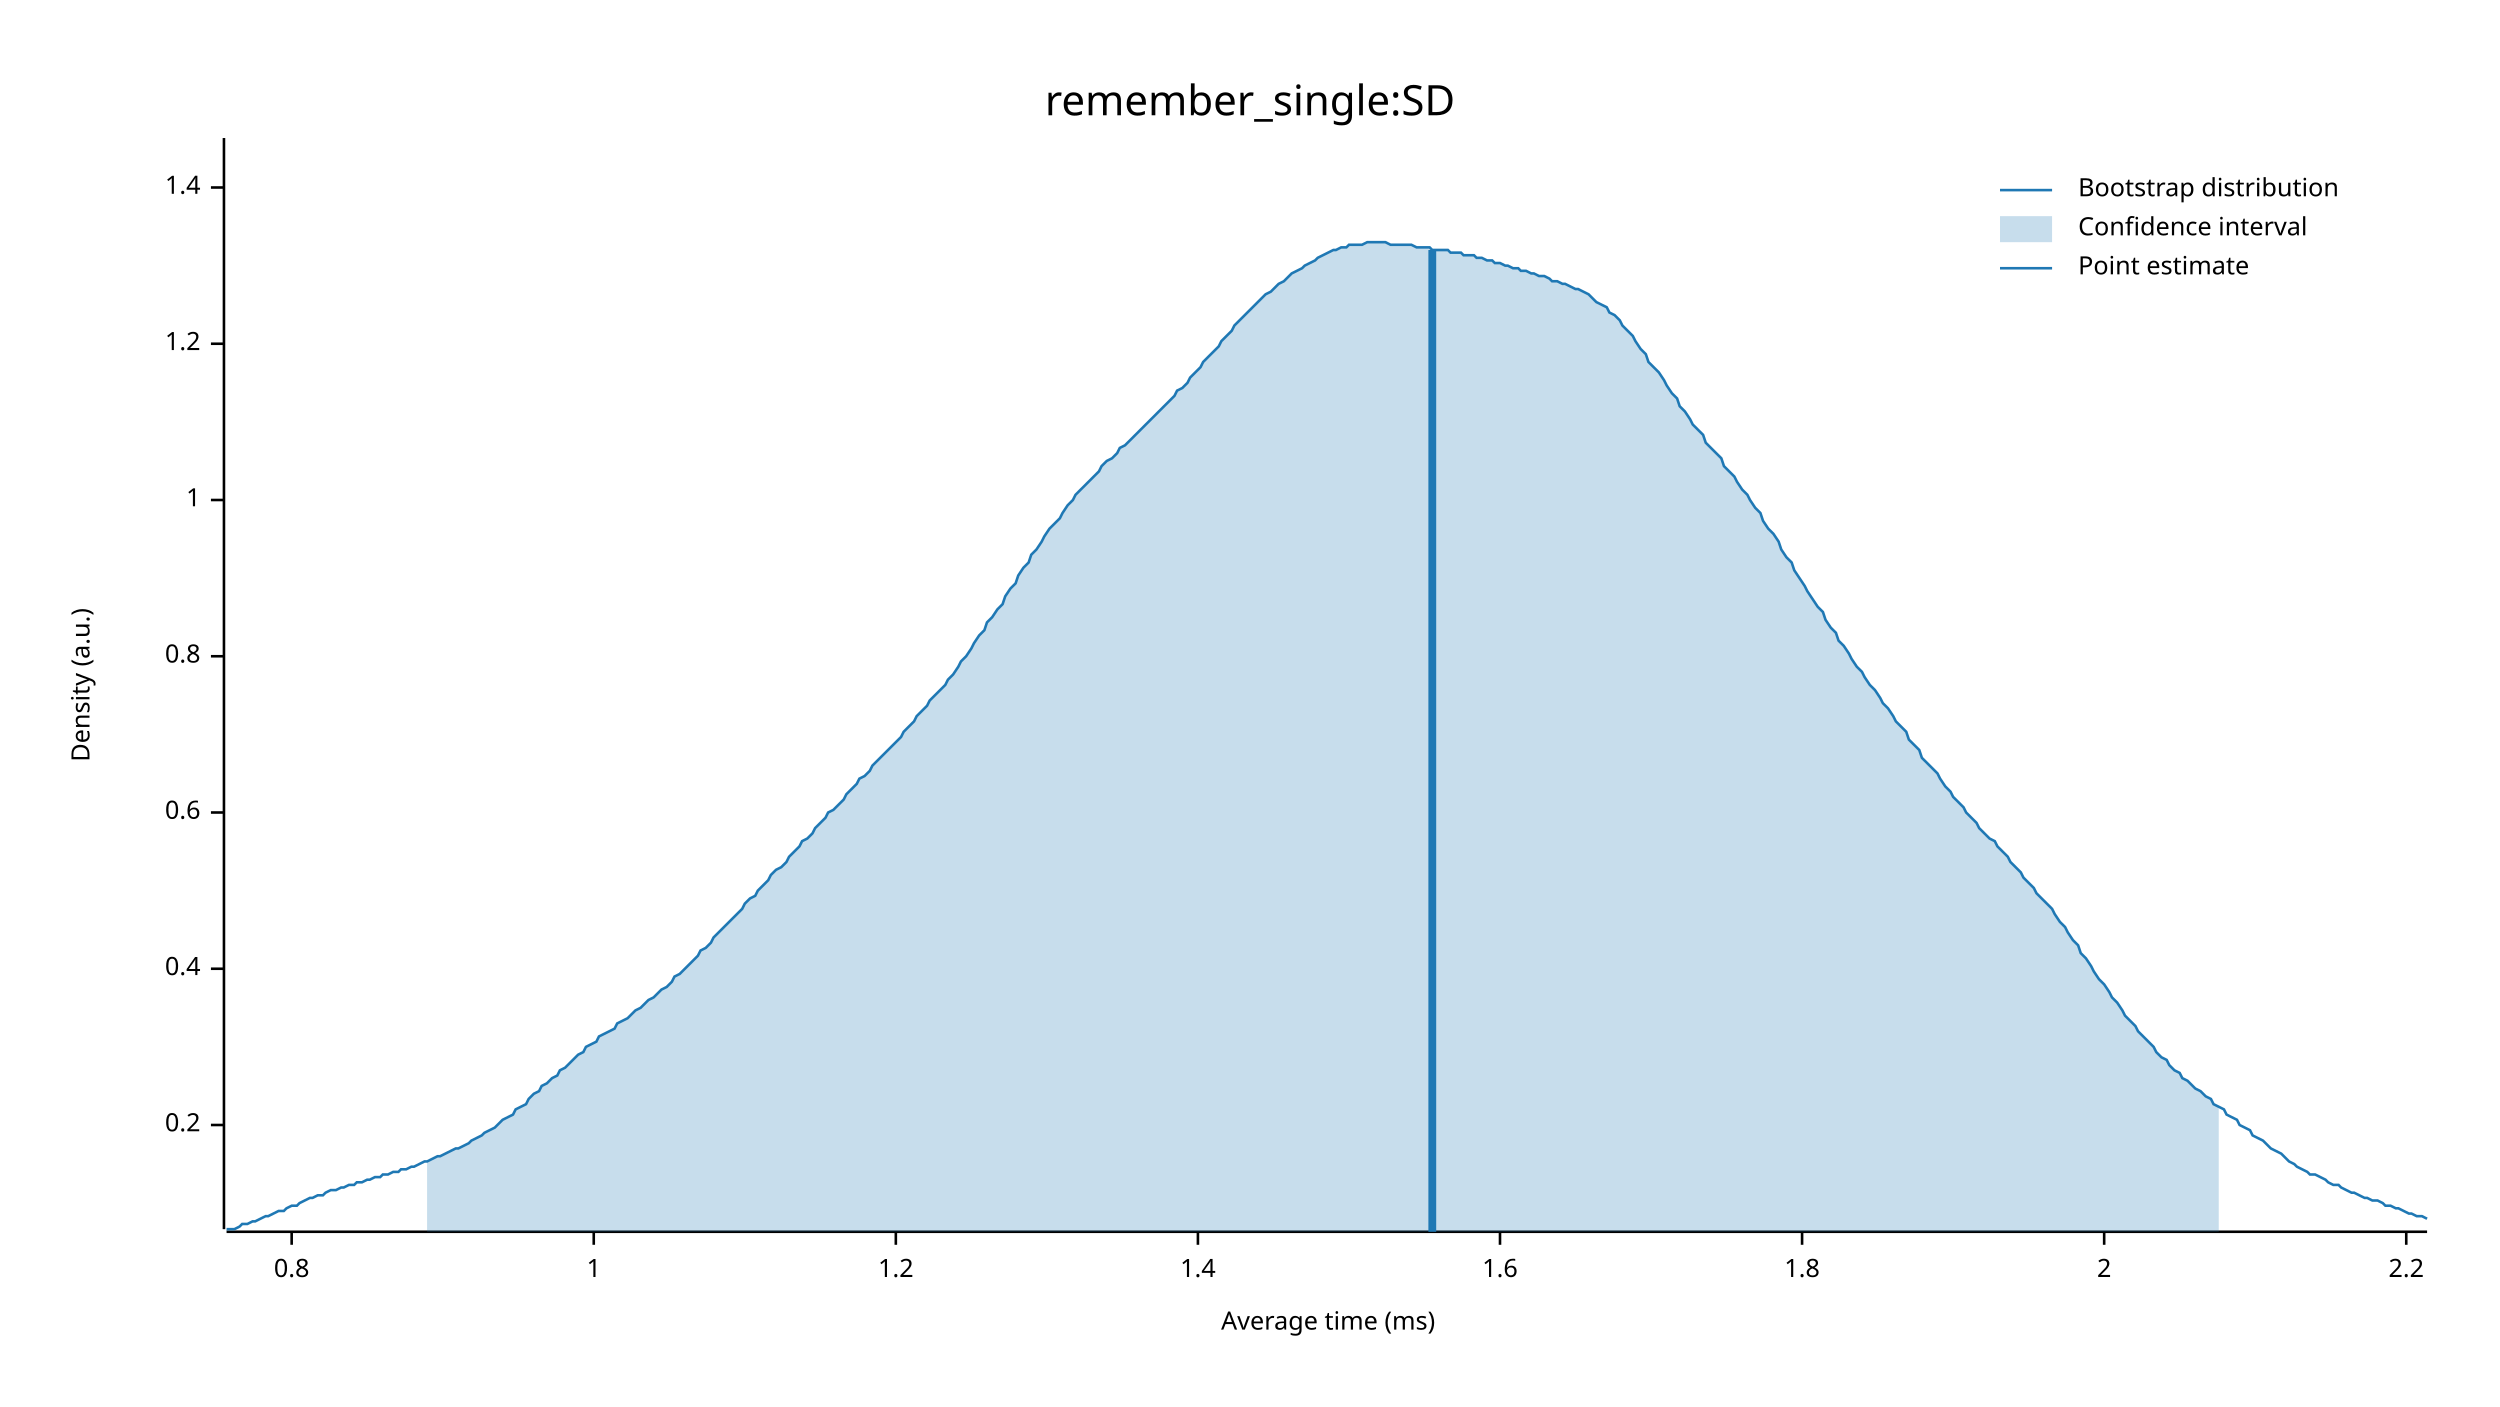
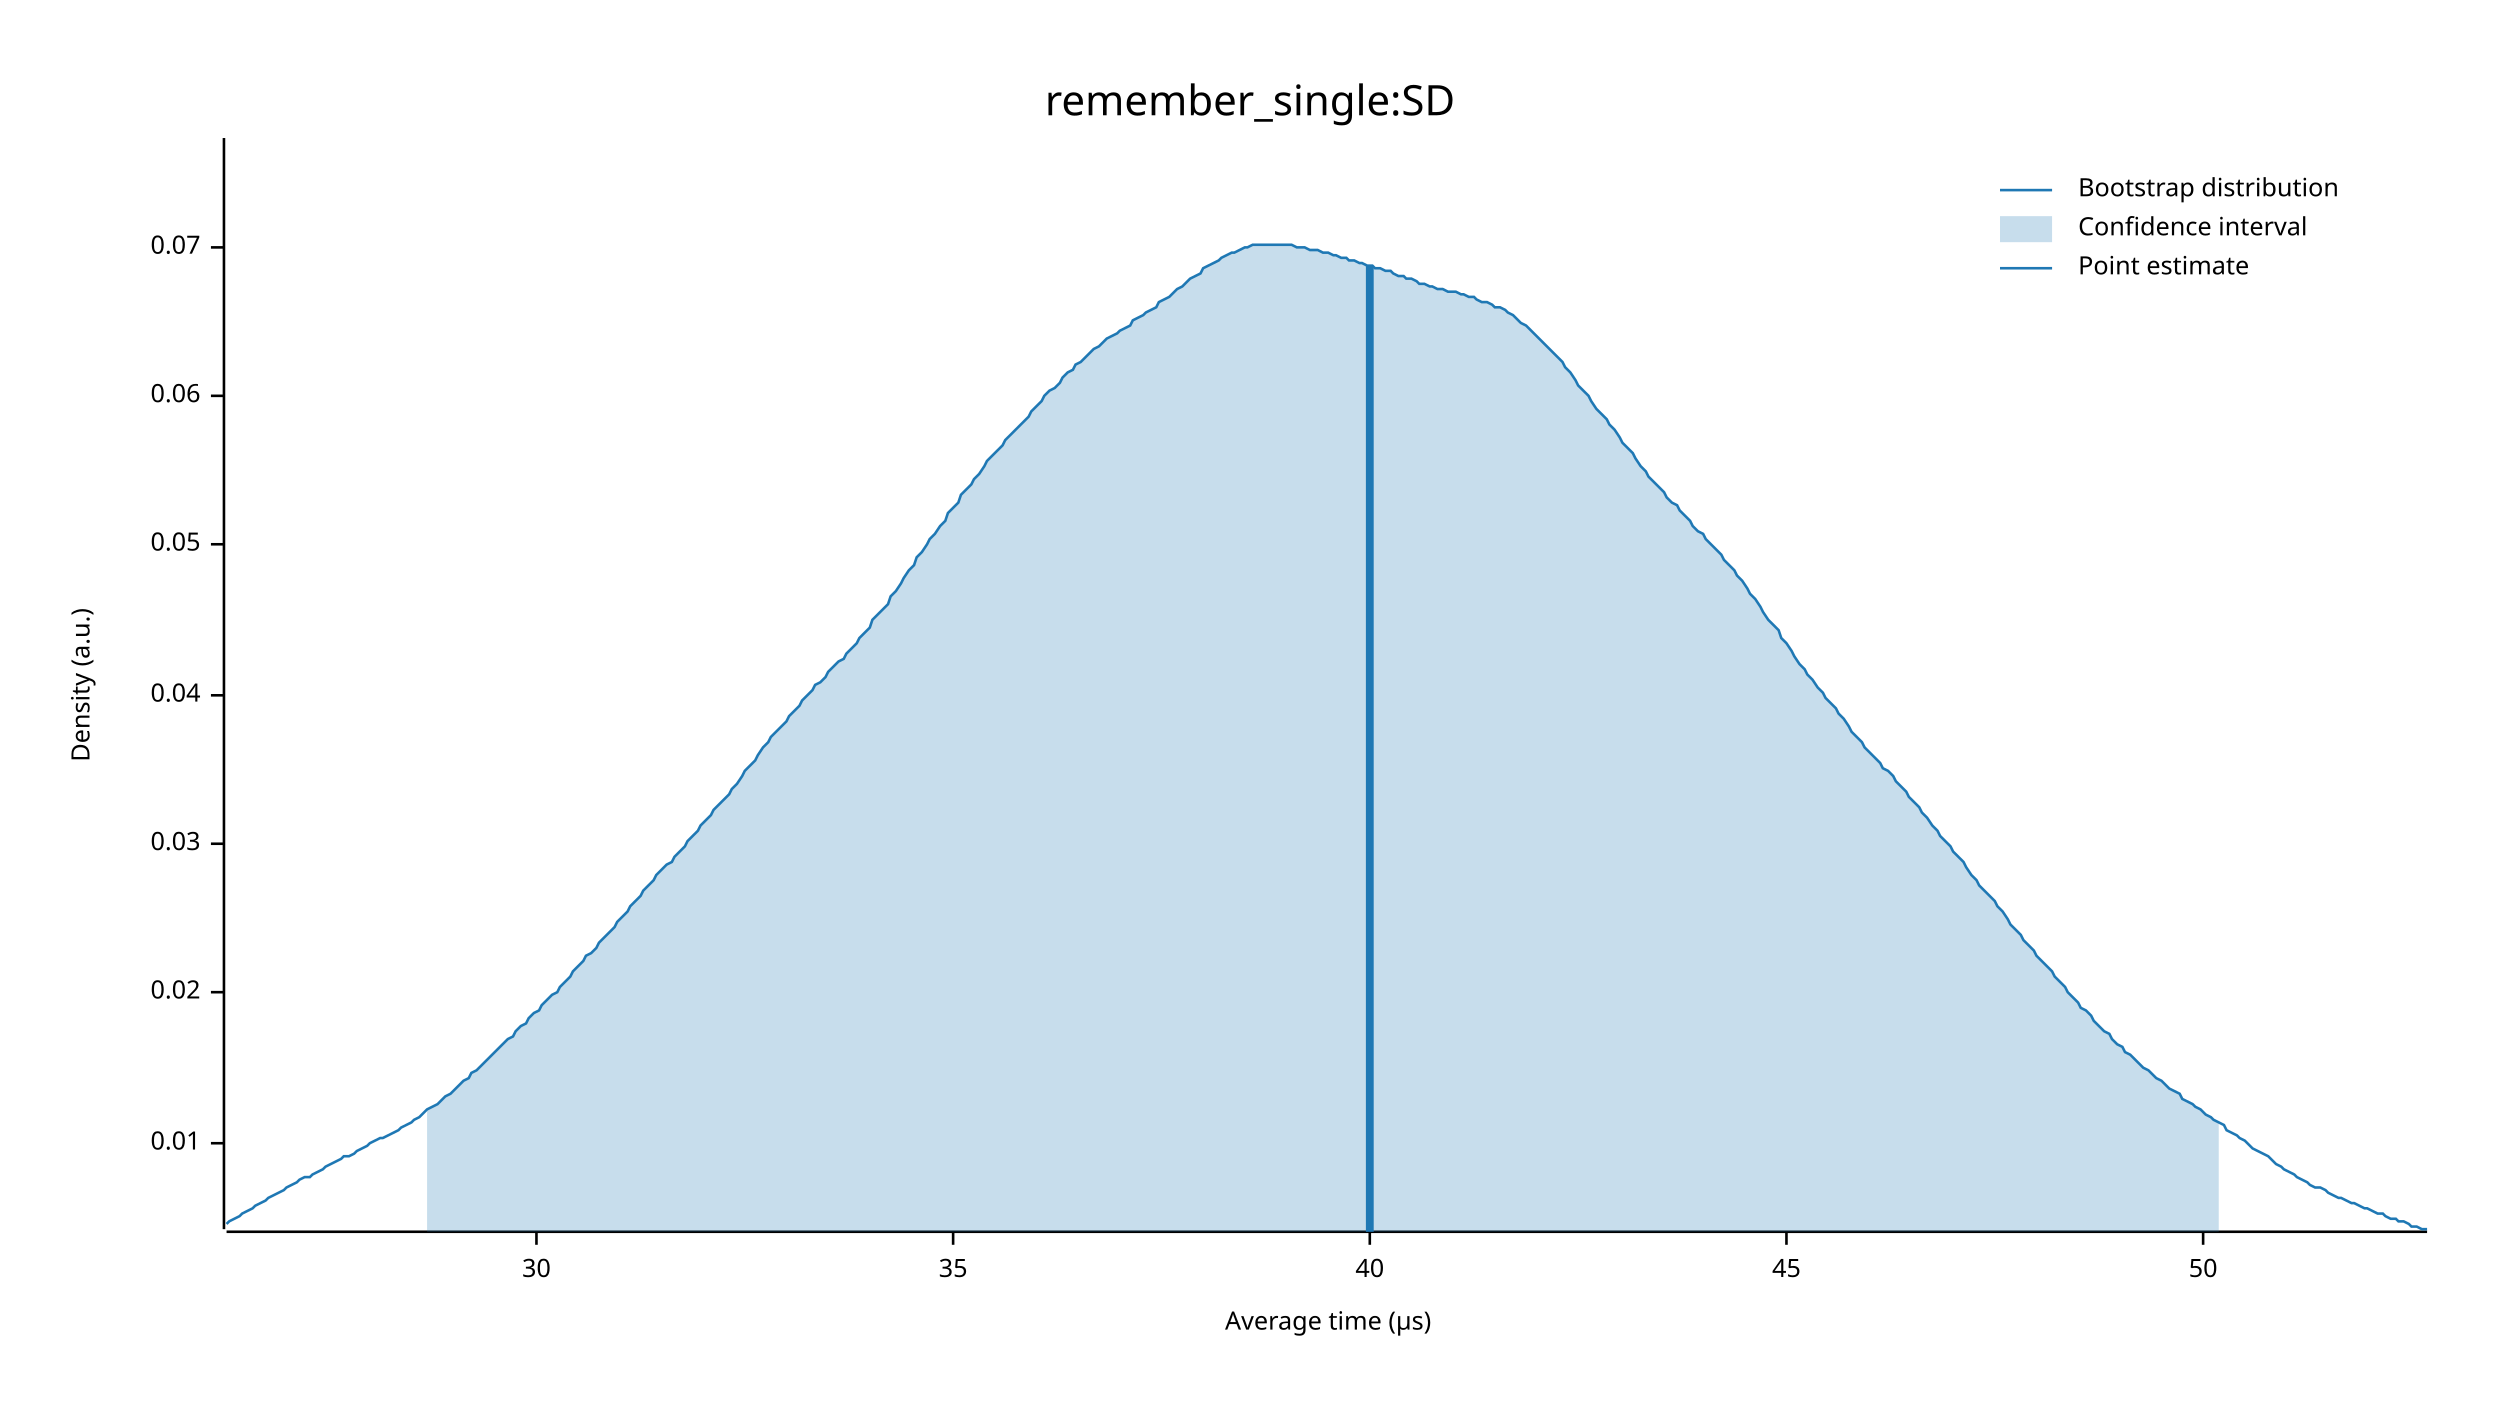
<svg xmlns="http://www.w3.org/2000/svg" width="960" height="540" viewBox="0 0 960 540">
  <text x="480" y="32" dy="0.76em" text-anchor="middle" font-family="sans-serif" font-size="16.129" opacity="1" fill="#000000">
remember_single:SD
</text>
  <text x="27" y="263" dy="0.76em" text-anchor="middle" font-family="sans-serif" font-size="9.677" opacity="1" fill="#000000" transform="rotate(270, 27, 263)">
Density (a.u.)
</text>
  <text x="510" y="513" dy="-0.5ex" text-anchor="middle" font-family="sans-serif" font-size="9.677" opacity="1" fill="#000000">
- Average time (ms)
+ Average time (µs)
</text>
  <polyline fill="none" opacity="1" stroke="#000000" stroke-width="1" points="86,53 86,472 " />
-   <text x="77" y="432" dy="0.5ex" text-anchor="end" font-family="sans-serif" font-size="9.677" opacity="1" fill="#000000">
- 0.2
+   <text x="77" y="439" dy="0.5ex" text-anchor="end" font-family="sans-serif" font-size="9.677" opacity="1" fill="#000000">
+ 0.01
</text>
-   <polyline fill="none" opacity="1" stroke="#000000" stroke-width="1" points="81,432 86,432 " />
-   <text x="77" y="372" dy="0.5ex" text-anchor="end" font-family="sans-serif" font-size="9.677" opacity="1" fill="#000000">
- 0.4
+   <polyline fill="none" opacity="1" stroke="#000000" stroke-width="1" points="81,439 86,439 " />
+   <text x="77" y="381" dy="0.5ex" text-anchor="end" font-family="sans-serif" font-size="9.677" opacity="1" fill="#000000">
+ 0.02
</text>
-   <polyline fill="none" opacity="1" stroke="#000000" stroke-width="1" points="81,372 86,372 " />
-   <text x="77" y="312" dy="0.5ex" text-anchor="end" font-family="sans-serif" font-size="9.677" opacity="1" fill="#000000">
- 0.6
+   <polyline fill="none" opacity="1" stroke="#000000" stroke-width="1" points="81,381 86,381 " />
+   <text x="77" y="324" dy="0.5ex" text-anchor="end" font-family="sans-serif" font-size="9.677" opacity="1" fill="#000000">
+ 0.03
</text>
-   <polyline fill="none" opacity="1" stroke="#000000" stroke-width="1" points="81,312 86,312 " />
-   <text x="77" y="252" dy="0.5ex" text-anchor="end" font-family="sans-serif" font-size="9.677" opacity="1" fill="#000000">
- 0.8
+   <polyline fill="none" opacity="1" stroke="#000000" stroke-width="1" points="81,324 86,324 " />
+   <text x="77" y="267" dy="0.5ex" text-anchor="end" font-family="sans-serif" font-size="9.677" opacity="1" fill="#000000">
+ 0.04
</text>
-   <polyline fill="none" opacity="1" stroke="#000000" stroke-width="1" points="81,252 86,252 " />
-   <text x="77" y="192" dy="0.5ex" text-anchor="end" font-family="sans-serif" font-size="9.677" opacity="1" fill="#000000">
- 1
+   <polyline fill="none" opacity="1" stroke="#000000" stroke-width="1" points="81,267 86,267 " />
+   <text x="77" y="209" dy="0.5ex" text-anchor="end" font-family="sans-serif" font-size="9.677" opacity="1" fill="#000000">
+ 0.05
</text>
-   <polyline fill="none" opacity="1" stroke="#000000" stroke-width="1" points="81,192 86,192 " />
-   <text x="77" y="132" dy="0.5ex" text-anchor="end" font-family="sans-serif" font-size="9.677" opacity="1" fill="#000000">
- 1.2
+   <polyline fill="none" opacity="1" stroke="#000000" stroke-width="1" points="81,209 86,209 " />
+   <text x="77" y="152" dy="0.5ex" text-anchor="end" font-family="sans-serif" font-size="9.677" opacity="1" fill="#000000">
+ 0.06
</text>
-   <polyline fill="none" opacity="1" stroke="#000000" stroke-width="1" points="81,132 86,132 " />
-   <text x="77" y="72" dy="0.5ex" text-anchor="end" font-family="sans-serif" font-size="9.677" opacity="1" fill="#000000">
- 1.4
+   <polyline fill="none" opacity="1" stroke="#000000" stroke-width="1" points="81,152 86,152 " />
+   <text x="77" y="95" dy="0.5ex" text-anchor="end" font-family="sans-serif" font-size="9.677" opacity="1" fill="#000000">
+ 0.07
</text>
-   <polyline fill="none" opacity="1" stroke="#000000" stroke-width="1" points="81,72 86,72 " />
+   <polyline fill="none" opacity="1" stroke="#000000" stroke-width="1" points="81,95 86,95 " />
  <polyline fill="none" opacity="1" stroke="#000000" stroke-width="1" points="87,473 932,473 " />
-   <text x="112" y="483" dy="0.76em" text-anchor="middle" font-family="sans-serif" font-size="9.677" opacity="1" fill="#000000">
- 0.8
+   <text x="206" y="483" dy="0.76em" text-anchor="middle" font-family="sans-serif" font-size="9.677" opacity="1" fill="#000000">
+ 30
</text>
-   <polyline fill="none" opacity="1" stroke="#000000" stroke-width="1" points="112,473 112,478 " />
-   <text x="228" y="483" dy="0.76em" text-anchor="middle" font-family="sans-serif" font-size="9.677" opacity="1" fill="#000000">
- 1
+   <polyline fill="none" opacity="1" stroke="#000000" stroke-width="1" points="206,473 206,478 " />
+   <text x="366" y="483" dy="0.76em" text-anchor="middle" font-family="sans-serif" font-size="9.677" opacity="1" fill="#000000">
+ 35
</text>
-   <polyline fill="none" opacity="1" stroke="#000000" stroke-width="1" points="228,473 228,478 " />
-   <text x="344" y="483" dy="0.76em" text-anchor="middle" font-family="sans-serif" font-size="9.677" opacity="1" fill="#000000">
- 1.2
+   <polyline fill="none" opacity="1" stroke="#000000" stroke-width="1" points="366,473 366,478 " />
+   <text x="526" y="483" dy="0.76em" text-anchor="middle" font-family="sans-serif" font-size="9.677" opacity="1" fill="#000000">
+ 40
</text>
-   <polyline fill="none" opacity="1" stroke="#000000" stroke-width="1" points="344,473 344,478 " />
-   <text x="460" y="483" dy="0.76em" text-anchor="middle" font-family="sans-serif" font-size="9.677" opacity="1" fill="#000000">
- 1.4
+   <polyline fill="none" opacity="1" stroke="#000000" stroke-width="1" points="526,473 526,478 " />
+   <text x="686" y="483" dy="0.76em" text-anchor="middle" font-family="sans-serif" font-size="9.677" opacity="1" fill="#000000">
+ 45
</text>
-   <polyline fill="none" opacity="1" stroke="#000000" stroke-width="1" points="460,473 460,478 " />
-   <text x="576" y="483" dy="0.76em" text-anchor="middle" font-family="sans-serif" font-size="9.677" opacity="1" fill="#000000">
- 1.6
+   <polyline fill="none" opacity="1" stroke="#000000" stroke-width="1" points="686,473 686,478 " />
+   <text x="846" y="483" dy="0.76em" text-anchor="middle" font-family="sans-serif" font-size="9.677" opacity="1" fill="#000000">
+ 50
</text>
-   <polyline fill="none" opacity="1" stroke="#000000" stroke-width="1" points="576,473 576,478 " />
-   <text x="692" y="483" dy="0.76em" text-anchor="middle" font-family="sans-serif" font-size="9.677" opacity="1" fill="#000000">
- 1.8
- </text>
-   <polyline fill="none" opacity="1" stroke="#000000" stroke-width="1" points="692,473 692,478 " />
-   <text x="808" y="483" dy="0.76em" text-anchor="middle" font-family="sans-serif" font-size="9.677" opacity="1" fill="#000000">
- 2
- </text>
-   <polyline fill="none" opacity="1" stroke="#000000" stroke-width="1" points="808,473 808,478 " />
-   <text x="924" y="483" dy="0.76em" text-anchor="middle" font-family="sans-serif" font-size="9.677" opacity="1" fill="#000000">
- 2.2
- </text>
-   <polyline fill="none" opacity="1" stroke="#000000" stroke-width="1" points="924,473 924,478 " />
-   <polyline fill="none" opacity="1" stroke="#1F78B4" stroke-width="1" points="87,472 88,472 90,472 92,471 93,470 95,470 97,469 98,469 100,468 102,467 103,467 105,466 107,465 109,465 110,464 112,463 114,463 115,462 117,461 119,460 120,460 122,459 124,459 125,458 127,457 129,457 131,456 132,456 134,455 136,455 137,454 139,454 141,453 142,453 144,452 146,452 147,451 149,451 151,450 153,450 154,449 156,449 158,448 159,448 161,447 163,446 164,446 166,445 168,444 169,444 171,443 173,442 175,441 176,441 178,440 180,439 181,438 183,437 185,436 186,435 188,434 190,433 191,432 193,430 195,429 197,428 198,426 200,425 202,424 203,422 205,420 207,419 208,417 210,416 212,414 214,413 215,411 217,410 219,408 220,407 222,405 224,404 225,402 227,401 229,400 230,398 232,397 234,396 236,395 237,393 239,392 241,391 242,390 244,388 246,387 247,386 249,384 251,383 252,382 254,380 256,379 258,377 259,375 261,374 263,372 264,371 266,369 268,367 269,365 271,364 273,362 274,360 276,358 278,356 280,354 281,353 283,351 285,349 286,347 288,345 290,344 291,342 293,340 295,338 296,336 298,334 300,333 302,331 303,329 305,327 307,325 308,323 310,322 312,320 313,318 315,316 317,314 318,312 320,311 322,309 324,307 325,305 327,303 329,301 330,299 332,298 334,296 335,294 337,292 339,290 341,288 342,287 344,285 346,283 347,281 349,279 351,277 352,275 354,273 356,271 357,269 359,267 361,265 363,263 364,261 366,259 368,256 369,254 371,252 373,249 374,247 376,244 378,242 379,239 381,237 383,234 385,232 386,229 388,226 390,224 391,221 393,218 395,216 396,213 398,211 400,208 401,206 403,203 405,201 407,199 408,197 410,194 412,192 413,190 415,188 417,186 418,185 420,183 422,181 423,179 425,177 427,176 429,174 430,172 432,171 434,169 435,168 437,166 439,164 440,163 442,161 444,159 445,158 447,156 449,154 451,152 452,150 454,149 456,147 457,145 459,143 461,141 462,139 464,137 466,135 468,133 469,131 471,129 473,127 474,125 476,123 478,121 479,120 481,118 483,116 484,115 486,113 488,112 490,110 491,109 493,108 495,106 496,105 498,104 500,103 501,102 503,101 505,100 506,99 508,98 510,97 512,96 513,96 515,95 517,95 518,94 520,94 522,94 523,94 525,93 527,93 528,93 530,93 532,93 534,94 535,94 537,94 539,94 540,94 542,94 544,95 545,95 547,95 549,95 550,96 552,96 554,96 556,96 557,97 559,97 561,97 562,98 564,98 566,98 567,99 569,99 571,100 573,100 574,101 576,101 578,102 579,102 581,103 583,103 584,104 586,104 588,105 589,105 591,106 593,106 595,107 596,108 598,108 600,109 601,109 603,110 605,111 606,111 608,112 610,113 611,114 613,116 615,117 617,118 618,120 620,121 622,123 623,125 625,127 627,129 628,131 630,134 632,136 633,139 635,141 637,143 639,146 640,148 642,151 644,153 645,156 647,158 649,161 650,163 652,165 654,167 655,170 657,172 659,174 661,176 662,179 664,181 666,183 667,185 669,188 671,190 672,192 674,195 676,197 677,200 679,203 681,205 683,208 684,211 686,214 688,216 689,219 691,222 693,225 694,227 696,230 698,233 700,235 701,238 703,241 705,243 706,246 708,248 710,251 711,253 713,256 715,258 716,260 718,263 720,265 722,268 723,270 725,272 727,275 728,277 730,279 732,281 733,284 735,286 737,288 738,291 740,293 742,295 744,297 745,299 747,302 749,304 750,306 752,308 754,310 755,312 757,314 759,316 760,318 762,320 764,322 766,323 767,325 769,327 771,329 772,331 774,333 776,335 777,337 779,339 781,341 782,343 784,345 786,347 788,349 789,351 791,354 793,356 794,358 796,361 798,363 799,366 801,368 803,371 804,373 806,376 808,378 810,381 811,383 813,385 815,388 816,390 818,392 820,394 821,396 823,398 825,400 827,402 828,404 830,406 832,407 833,409 835,411 837,412 838,414 840,415 842,417 843,418 845,419 847,421 849,422 850,424 852,425 854,426 855,428 857,429 859,430 860,432 862,433 864,434 865,436 867,437 869,438 871,440 872,441 874,442 876,443 877,444 879,446 881,447 882,448 884,449 886,450 887,451 889,451 891,452 893,453 894,454 896,455 898,455 899,456 901,457 903,458 904,458 906,459 908,460 909,460 911,461 913,461 915,462 916,463 918,463 920,464 921,464 923,465 925,466 926,466 928,467 930,467 932,468 " />
-   <polygon opacity="0.25" fill="#1F78B4" points="164,446 166,445 168,444 169,444 171,443 173,442 175,441 176,441 178,440 180,439 181,438 183,437 185,436 186,435 188,434 190,433 191,432 193,430 195,429 197,428 198,426 200,425 202,424 203,422 205,420 207,419 208,417 210,416 212,414 214,413 215,411 217,410 219,408 220,407 222,405 224,404 225,402 227,401 229,400 230,398 232,397 234,396 236,395 237,393 239,392 241,391 242,390 244,388 246,387 247,386 249,384 251,383 252,382 254,380 256,379 258,377 259,375 261,374 263,372 264,371 266,369 268,367 269,365 271,364 273,362 274,360 276,358 278,356 280,354 281,353 283,351 285,349 286,347 288,345 290,344 291,342 293,340 295,338 296,336 298,334 300,333 302,331 303,329 305,327 307,325 308,323 310,322 312,320 313,318 315,316 317,314 318,312 320,311 322,309 324,307 325,305 327,303 329,301 330,299 332,298 334,296 335,294 337,292 339,290 341,288 342,287 344,285 346,283 347,281 349,279 351,277 352,275 354,273 356,271 357,269 359,267 361,265 363,263 364,261 366,259 368,256 369,254 371,252 373,249 374,247 376,244 378,242 379,239 381,237 383,234 385,232 386,229 388,226 390,224 391,221 393,218 395,216 396,213 398,211 400,208 401,206 403,203 405,201 407,199 408,197 410,194 412,192 413,190 415,188 417,186 418,185 420,183 422,181 423,179 425,177 427,176 429,174 430,172 432,171 434,169 435,168 437,166 439,164 440,163 442,161 444,159 445,158 447,156 449,154 451,152 452,150 454,149 456,147 457,145 459,143 461,141 462,139 464,137 466,135 468,133 469,131 471,129 473,127 474,125 476,123 478,121 479,120 481,118 483,116 484,115 486,113 488,112 490,110 491,109 493,108 495,106 496,105 498,104 500,103 501,102 503,101 505,100 506,99 508,98 510,97 512,96 513,96 515,95 517,95 518,94 520,94 522,94 523,94 525,93 527,93 528,93 530,93 532,93 534,94 535,94 537,94 539,94 540,94 542,94 544,95 545,95 547,95 549,95 550,96 552,96 554,96 556,96 557,97 559,97 561,97 562,98 564,98 566,98 567,99 569,99 571,100 573,100 574,101 576,101 578,102 579,102 581,103 583,103 584,104 586,104 588,105 589,105 591,106 593,106 595,107 596,108 598,108 600,109 601,109 603,110 605,111 606,111 608,112 610,113 611,114 613,116 615,117 617,118 618,120 620,121 622,123 623,125 625,127 627,129 628,131 630,134 632,136 633,139 635,141 637,143 639,146 640,148 642,151 644,153 645,156 647,158 649,161 650,163 652,165 654,167 655,170 657,172 659,174 661,176 662,179 664,181 666,183 667,185 669,188 671,190 672,192 674,195 676,197 677,200 679,203 681,205 683,208 684,211 686,214 688,216 689,219 691,222 693,225 694,227 696,230 698,233 700,235 701,238 703,241 705,243 706,246 708,248 710,251 711,253 713,256 715,258 716,260 718,263 720,265 722,268 723,270 725,272 727,275 728,277 730,279 732,281 733,284 735,286 737,288 738,291 740,293 742,295 744,297 745,299 747,302 749,304 750,306 752,308 754,310 755,312 757,314 759,316 760,318 762,320 764,322 766,323 767,325 769,327 771,329 772,331 774,333 776,335 777,337 779,339 781,341 782,343 784,345 786,347 788,349 789,351 791,354 793,356 794,358 796,361 798,363 799,366 801,368 803,371 804,373 806,376 808,378 810,381 811,383 813,385 815,388 816,390 818,392 820,394 821,396 823,398 825,400 827,402 828,404 830,406 832,407 833,409 835,411 837,412 838,414 840,415 842,417 843,418 845,419 847,421 849,422 850,424 852,425 852,473 164,473 " />
-   <polyline fill="none" opacity="1" stroke="#1F78B4" stroke-width="3" points="550,473 550,96 " />
+   <polyline fill="none" opacity="1" stroke="#000000" stroke-width="1" points="846,473 846,478 " />
+   <polyline fill="none" opacity="1" stroke="#1F78B4" stroke-width="1" points="87,470 88,469 90,468 92,467 93,466 95,465 97,464 98,463 100,462 102,461 103,460 105,459 107,458 109,457 110,456 112,455 114,454 115,453 117,452 119,452 120,451 122,450 124,449 125,448 127,447 129,446 131,445 132,444 134,444 136,443 137,442 139,441 141,440 142,439 144,438 146,437 147,437 149,436 151,435 153,434 154,433 156,432 158,431 159,430 161,429 163,427 164,426 166,425 168,424 169,423 171,421 173,420 175,418 176,417 178,415 180,414 181,412 183,411 185,409 186,408 188,406 190,404 191,403 193,401 195,399 197,398 198,396 200,394 202,393 203,391 205,389 207,388 208,386 210,384 212,382 214,381 215,379 217,377 219,375 220,373 222,371 224,369 225,367 227,366 229,364 230,362 232,360 234,358 236,356 237,354 239,352 241,350 242,348 244,346 246,344 247,342 249,340 251,338 252,336 254,334 256,332 258,331 259,329 261,327 263,325 264,323 266,321 268,319 269,317 271,315 273,313 274,311 276,309 278,307 280,305 281,303 283,301 285,298 286,296 288,294 290,292 291,290 293,287 295,285 296,283 298,281 300,279 302,277 303,275 305,273 307,271 308,269 310,267 312,265 313,263 315,262 317,260 318,258 320,256 322,254 324,253 325,251 327,249 329,247 330,245 332,243 334,241 335,238 337,236 339,234 341,232 342,229 344,227 346,224 347,222 349,219 351,217 352,214 354,212 356,209 357,207 359,205 361,202 363,200 364,197 366,195 368,193 369,190 371,188 373,186 374,184 376,182 378,179 379,177 381,175 383,173 385,171 386,169 388,167 390,165 391,164 393,162 395,160 396,158 398,156 400,154 401,152 403,150 405,149 407,147 408,145 410,143 412,142 413,140 415,139 417,137 418,136 420,134 422,133 423,132 425,130 427,129 429,128 430,127 432,126 434,125 435,123 437,122 439,121 440,120 442,119 444,118 445,116 447,115 449,114 451,112 452,111 454,110 456,108 457,107 459,106 461,105 462,103 464,102 466,101 468,100 469,99 471,98 473,97 474,97 476,96 478,95 479,95 481,94 483,94 484,94 486,94 488,94 490,94 491,94 493,94 495,94 496,94 498,95 500,95 501,95 503,96 505,96 506,96 508,97 510,97 512,98 513,98 515,99 517,99 518,100 520,100 522,101 523,101 525,102 527,102 528,103 530,103 532,104 534,104 535,105 537,106 539,106 540,107 542,107 544,108 545,109 547,109 549,110 550,110 552,111 554,111 556,112 557,112 559,112 561,113 562,113 564,114 566,114 567,115 569,116 571,116 573,117 574,118 576,118 578,119 579,120 581,121 583,123 584,124 586,125 588,127 589,128 591,130 593,132 595,134 596,135 598,137 600,139 601,141 603,143 605,146 606,148 608,150 610,152 611,154 613,157 615,159 617,161 618,163 620,165 622,168 623,170 625,172 627,174 628,176 630,179 632,181 633,183 635,185 637,187 639,189 640,191 642,193 644,194 645,196 647,198 649,200 650,202 652,204 654,205 655,207 657,209 659,211 661,213 662,215 664,217 666,219 667,221 669,223 671,226 672,228 674,230 676,233 677,235 679,238 681,240 683,242 684,245 686,247 688,250 689,252 691,255 693,257 694,259 696,261 698,264 700,266 701,268 703,270 705,272 706,274 708,276 710,279 711,281 713,283 715,285 716,287 718,289 720,291 722,293 723,295 725,296 727,298 728,300 730,302 732,304 733,306 735,308 737,310 738,312 740,314 742,317 744,319 745,321 747,323 749,325 750,327 752,329 754,331 755,333 757,336 759,338 760,340 762,342 764,344 766,346 767,348 769,350 771,353 772,355 774,357 776,359 777,361 779,363 781,365 782,367 784,369 786,371 788,373 789,375 791,377 793,379 794,381 796,383 798,385 799,387 801,388 803,390 804,392 806,394 808,396 810,397 811,399 813,401 815,402 816,404 818,405 820,407 821,408 823,410 825,411 827,413 828,414 830,415 832,417 833,418 835,419 837,420 838,422 840,423 842,424 843,425 845,426 847,428 849,429 850,430 852,431 854,432 855,434 857,435 859,436 860,437 862,438 864,440 865,441 867,442 869,443 871,444 872,445 874,447 876,448 877,449 879,450 881,451 882,452 884,453 886,454 887,455 889,456 891,456 893,457 894,458 896,459 898,460 899,460 901,461 903,462 904,462 906,463 908,464 909,464 911,465 913,466 915,466 916,467 918,468 920,468 921,469 923,469 925,470 926,471 928,471 930,472 932,472 " />
+   <polygon opacity="0.25" fill="#1F78B4" points="164,426 166,425 168,424 169,423 171,421 173,420 175,418 176,417 178,415 180,414 181,412 183,411 185,409 186,408 188,406 190,404 191,403 193,401 195,399 197,398 198,396 200,394 202,393 203,391 205,389 207,388 208,386 210,384 212,382 214,381 215,379 217,377 219,375 220,373 222,371 224,369 225,367 227,366 229,364 230,362 232,360 234,358 236,356 237,354 239,352 241,350 242,348 244,346 246,344 247,342 249,340 251,338 252,336 254,334 256,332 258,331 259,329 261,327 263,325 264,323 266,321 268,319 269,317 271,315 273,313 274,311 276,309 278,307 280,305 281,303 283,301 285,298 286,296 288,294 290,292 291,290 293,287 295,285 296,283 298,281 300,279 302,277 303,275 305,273 307,271 308,269 310,267 312,265 313,263 315,262 317,260 318,258 320,256 322,254 324,253 325,251 327,249 329,247 330,245 332,243 334,241 335,238 337,236 339,234 341,232 342,229 344,227 346,224 347,222 349,219 351,217 352,214 354,212 356,209 357,207 359,205 361,202 363,200 364,197 366,195 368,193 369,190 371,188 373,186 374,184 376,182 378,179 379,177 381,175 383,173 385,171 386,169 388,167 390,165 391,164 393,162 395,160 396,158 398,156 400,154 401,152 403,150 405,149 407,147 408,145 410,143 412,142 413,140 415,139 417,137 418,136 420,134 422,133 423,132 425,130 427,129 429,128 430,127 432,126 434,125 435,123 437,122 439,121 440,120 442,119 444,118 445,116 447,115 449,114 451,112 452,111 454,110 456,108 457,107 459,106 461,105 462,103 464,102 466,101 468,100 469,99 471,98 473,97 474,97 476,96 478,95 479,95 481,94 483,94 484,94 486,94 488,94 490,94 491,94 493,94 495,94 496,94 498,95 500,95 501,95 503,96 505,96 506,96 508,97 510,97 512,98 513,98 515,99 517,99 518,100 520,100 522,101 523,101 525,102 527,102 528,103 530,103 532,104 534,104 535,105 537,106 539,106 540,107 542,107 544,108 545,109 547,109 549,110 550,110 552,111 554,111 556,112 557,112 559,112 561,113 562,113 564,114 566,114 567,115 569,116 571,116 573,117 574,118 576,118 578,119 579,120 581,121 583,123 584,124 586,125 588,127 589,128 591,130 593,132 595,134 596,135 598,137 600,139 601,141 603,143 605,146 606,148 608,150 610,152 611,154 613,157 615,159 617,161 618,163 620,165 622,168 623,170 625,172 627,174 628,176 630,179 632,181 633,183 635,185 637,187 639,189 640,191 642,193 644,194 645,196 647,198 649,200 650,202 652,204 654,205 655,207 657,209 659,211 661,213 662,215 664,217 666,219 667,221 669,223 671,226 672,228 674,230 676,233 677,235 679,238 681,240 683,242 684,245 686,247 688,250 689,252 691,255 693,257 694,259 696,261 698,264 700,266 701,268 703,270 705,272 706,274 708,276 710,279 711,281 713,283 715,285 716,287 718,289 720,291 722,293 723,295 725,296 727,298 728,300 730,302 732,304 733,306 735,308 737,310 738,312 740,314 742,317 744,319 745,321 747,323 749,325 750,327 752,329 754,331 755,333 757,336 759,338 760,340 762,342 764,344 766,346 767,348 769,350 771,353 772,355 774,357 776,359 777,361 779,363 781,365 782,367 784,369 786,371 788,373 789,375 791,377 793,379 794,381 796,383 798,385 799,387 801,388 803,390 804,392 806,394 808,396 810,397 811,399 813,401 815,402 816,404 818,405 820,407 821,408 823,410 825,411 827,413 828,414 830,415 832,417 833,418 835,419 837,420 838,422 840,423 842,424 843,425 845,426 847,428 849,429 850,430 852,431 852,473 164,473 " />
+   <polyline fill="none" opacity="1" stroke="#1F78B4" stroke-width="3" points="526,473 526,102 " />
  <text x="798" y="68" dy="0.76em" text-anchor="start" font-family="sans-serif" font-size="9.677" opacity="1" fill="#000000">
Bootstrap distribution
</text>
  <text x="798" y="83" dy="0.76em" text-anchor="start" font-family="sans-serif" font-size="9.677" opacity="1" fill="#000000">
Confidence interval
</text>
  <text x="798" y="98" dy="0.76em" text-anchor="start" font-family="sans-serif" font-size="9.677" opacity="1" fill="#000000">
Point estimate
</text>
  <polyline fill="none" opacity="1" stroke="#1F78B4" stroke-width="1" points="768,73 788,73 " />
  <rect x="768" y="83" width="20" height="10" opacity="0.25" fill="#1F78B4" stroke="none" />
  <polyline fill="none" opacity="1" stroke="#1F78B4" stroke-width="1" points="768,103 788,103 " />
</svg>
